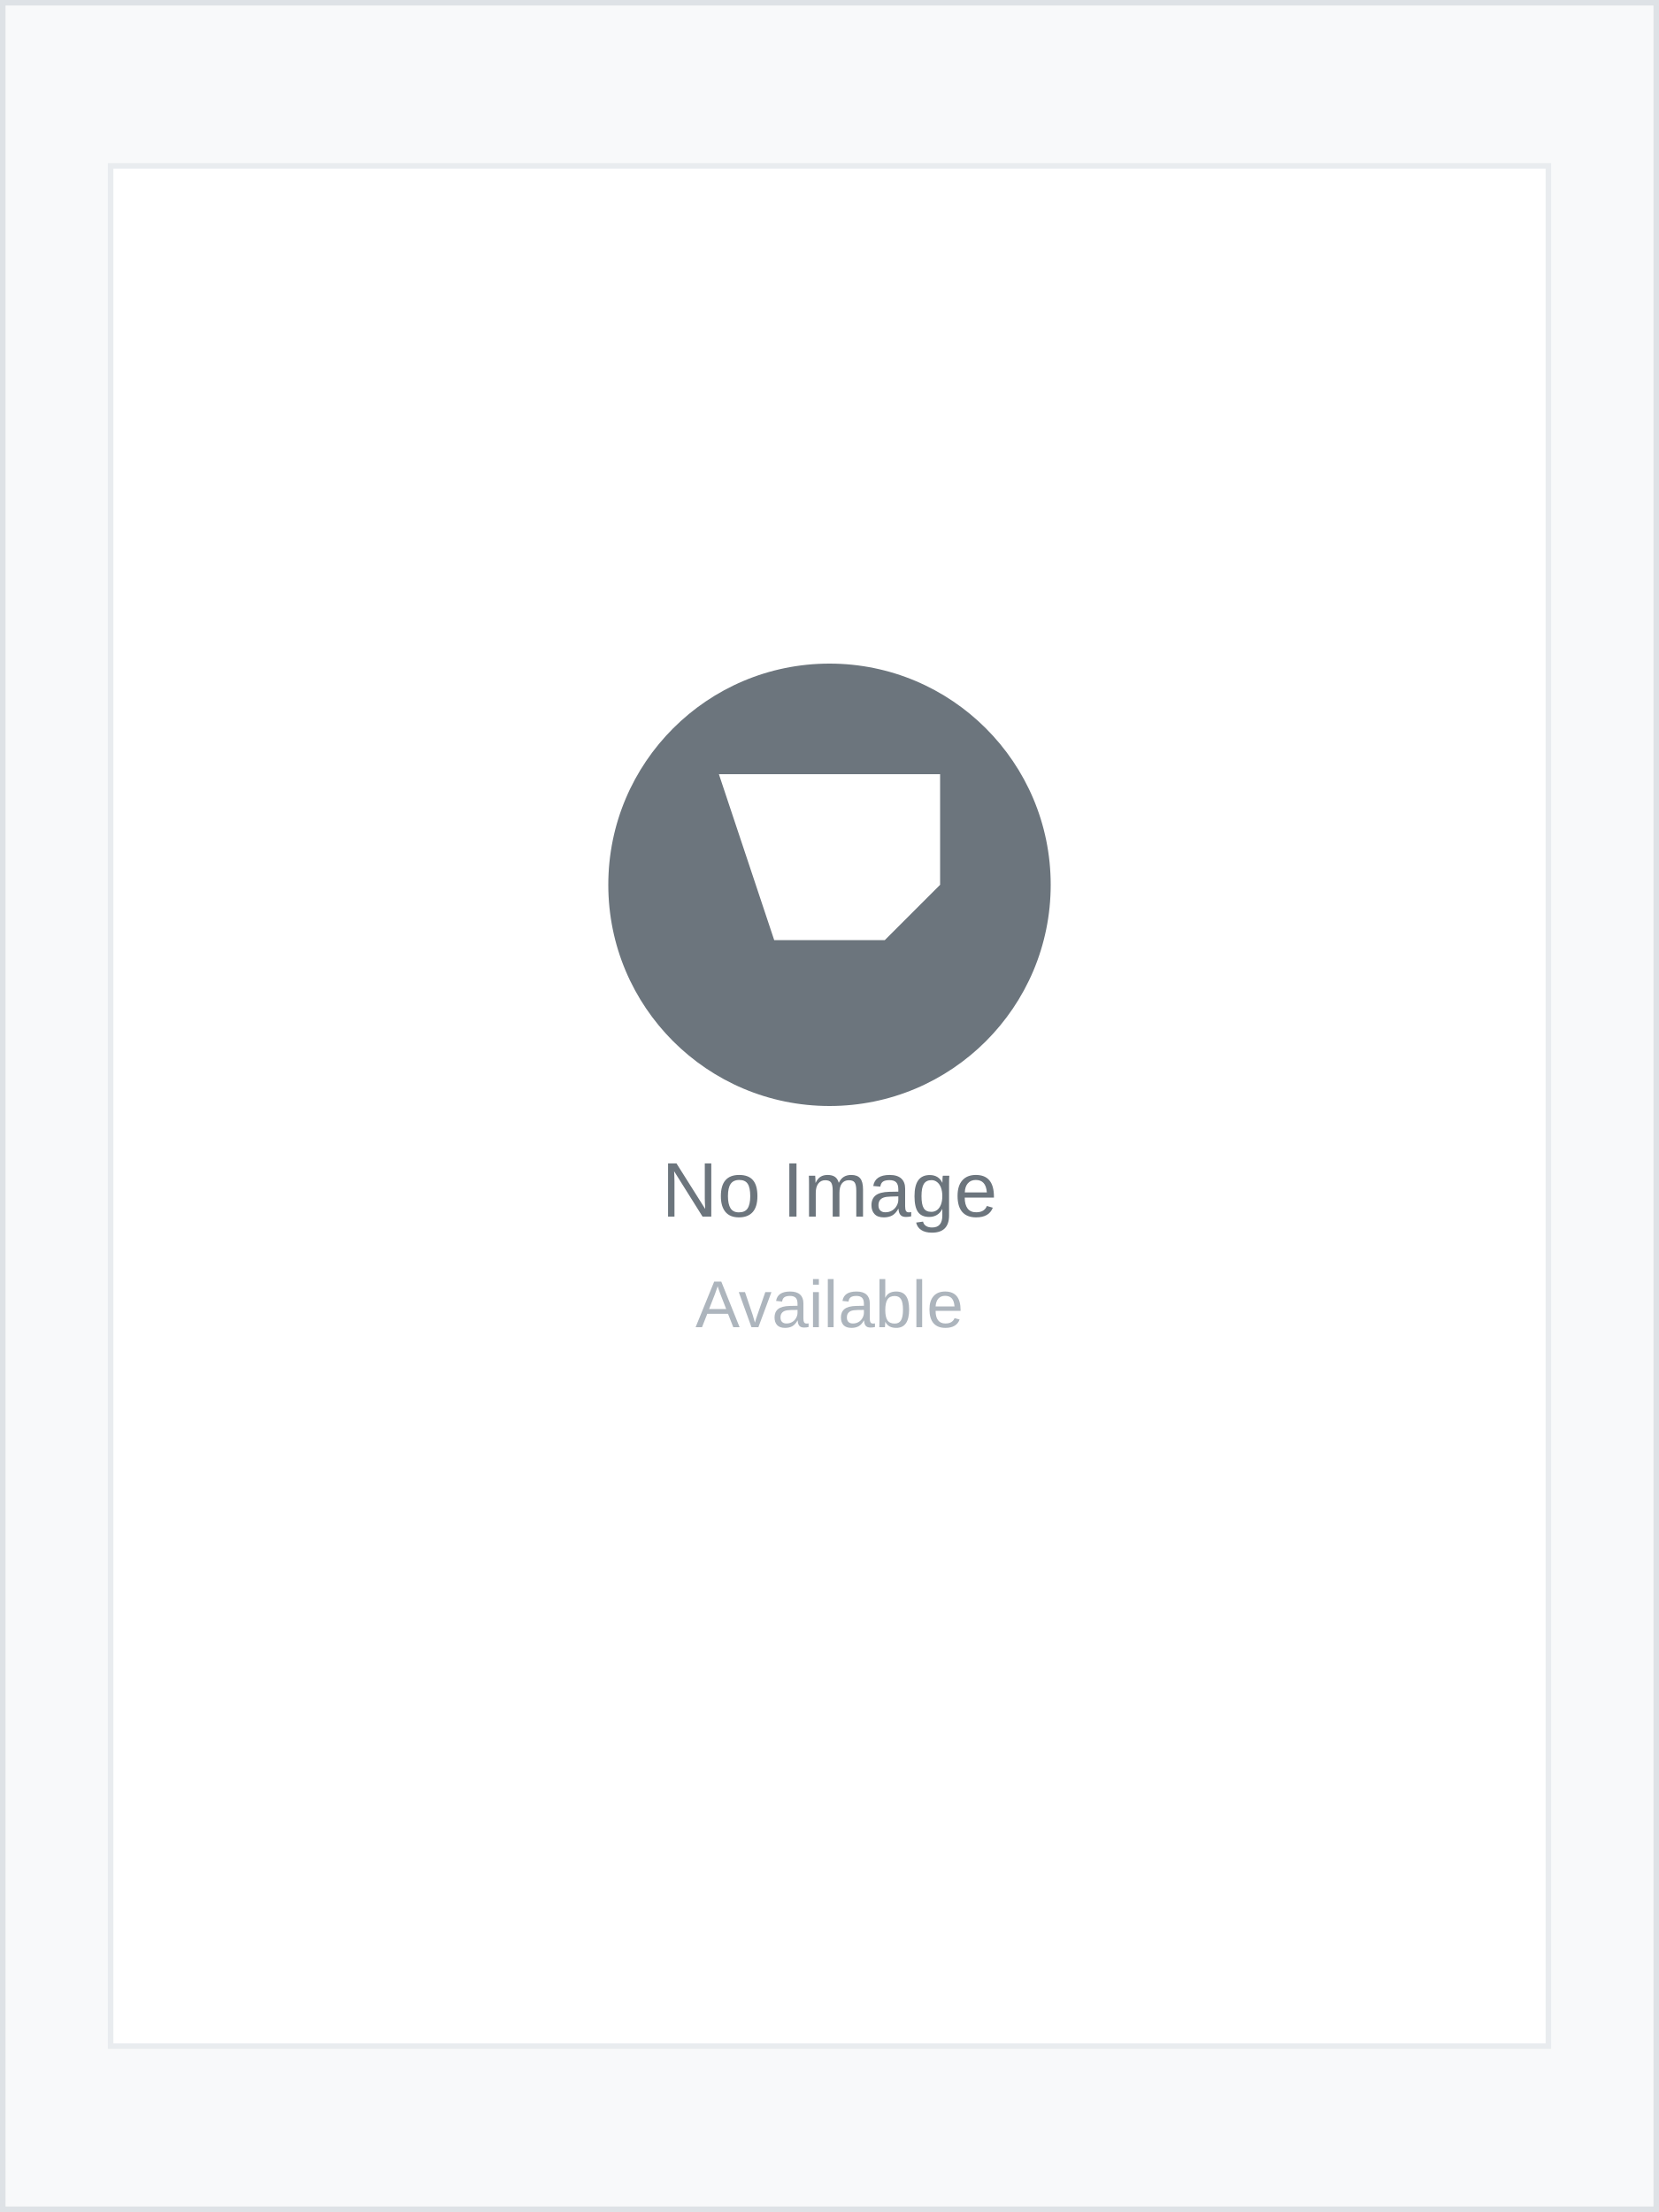
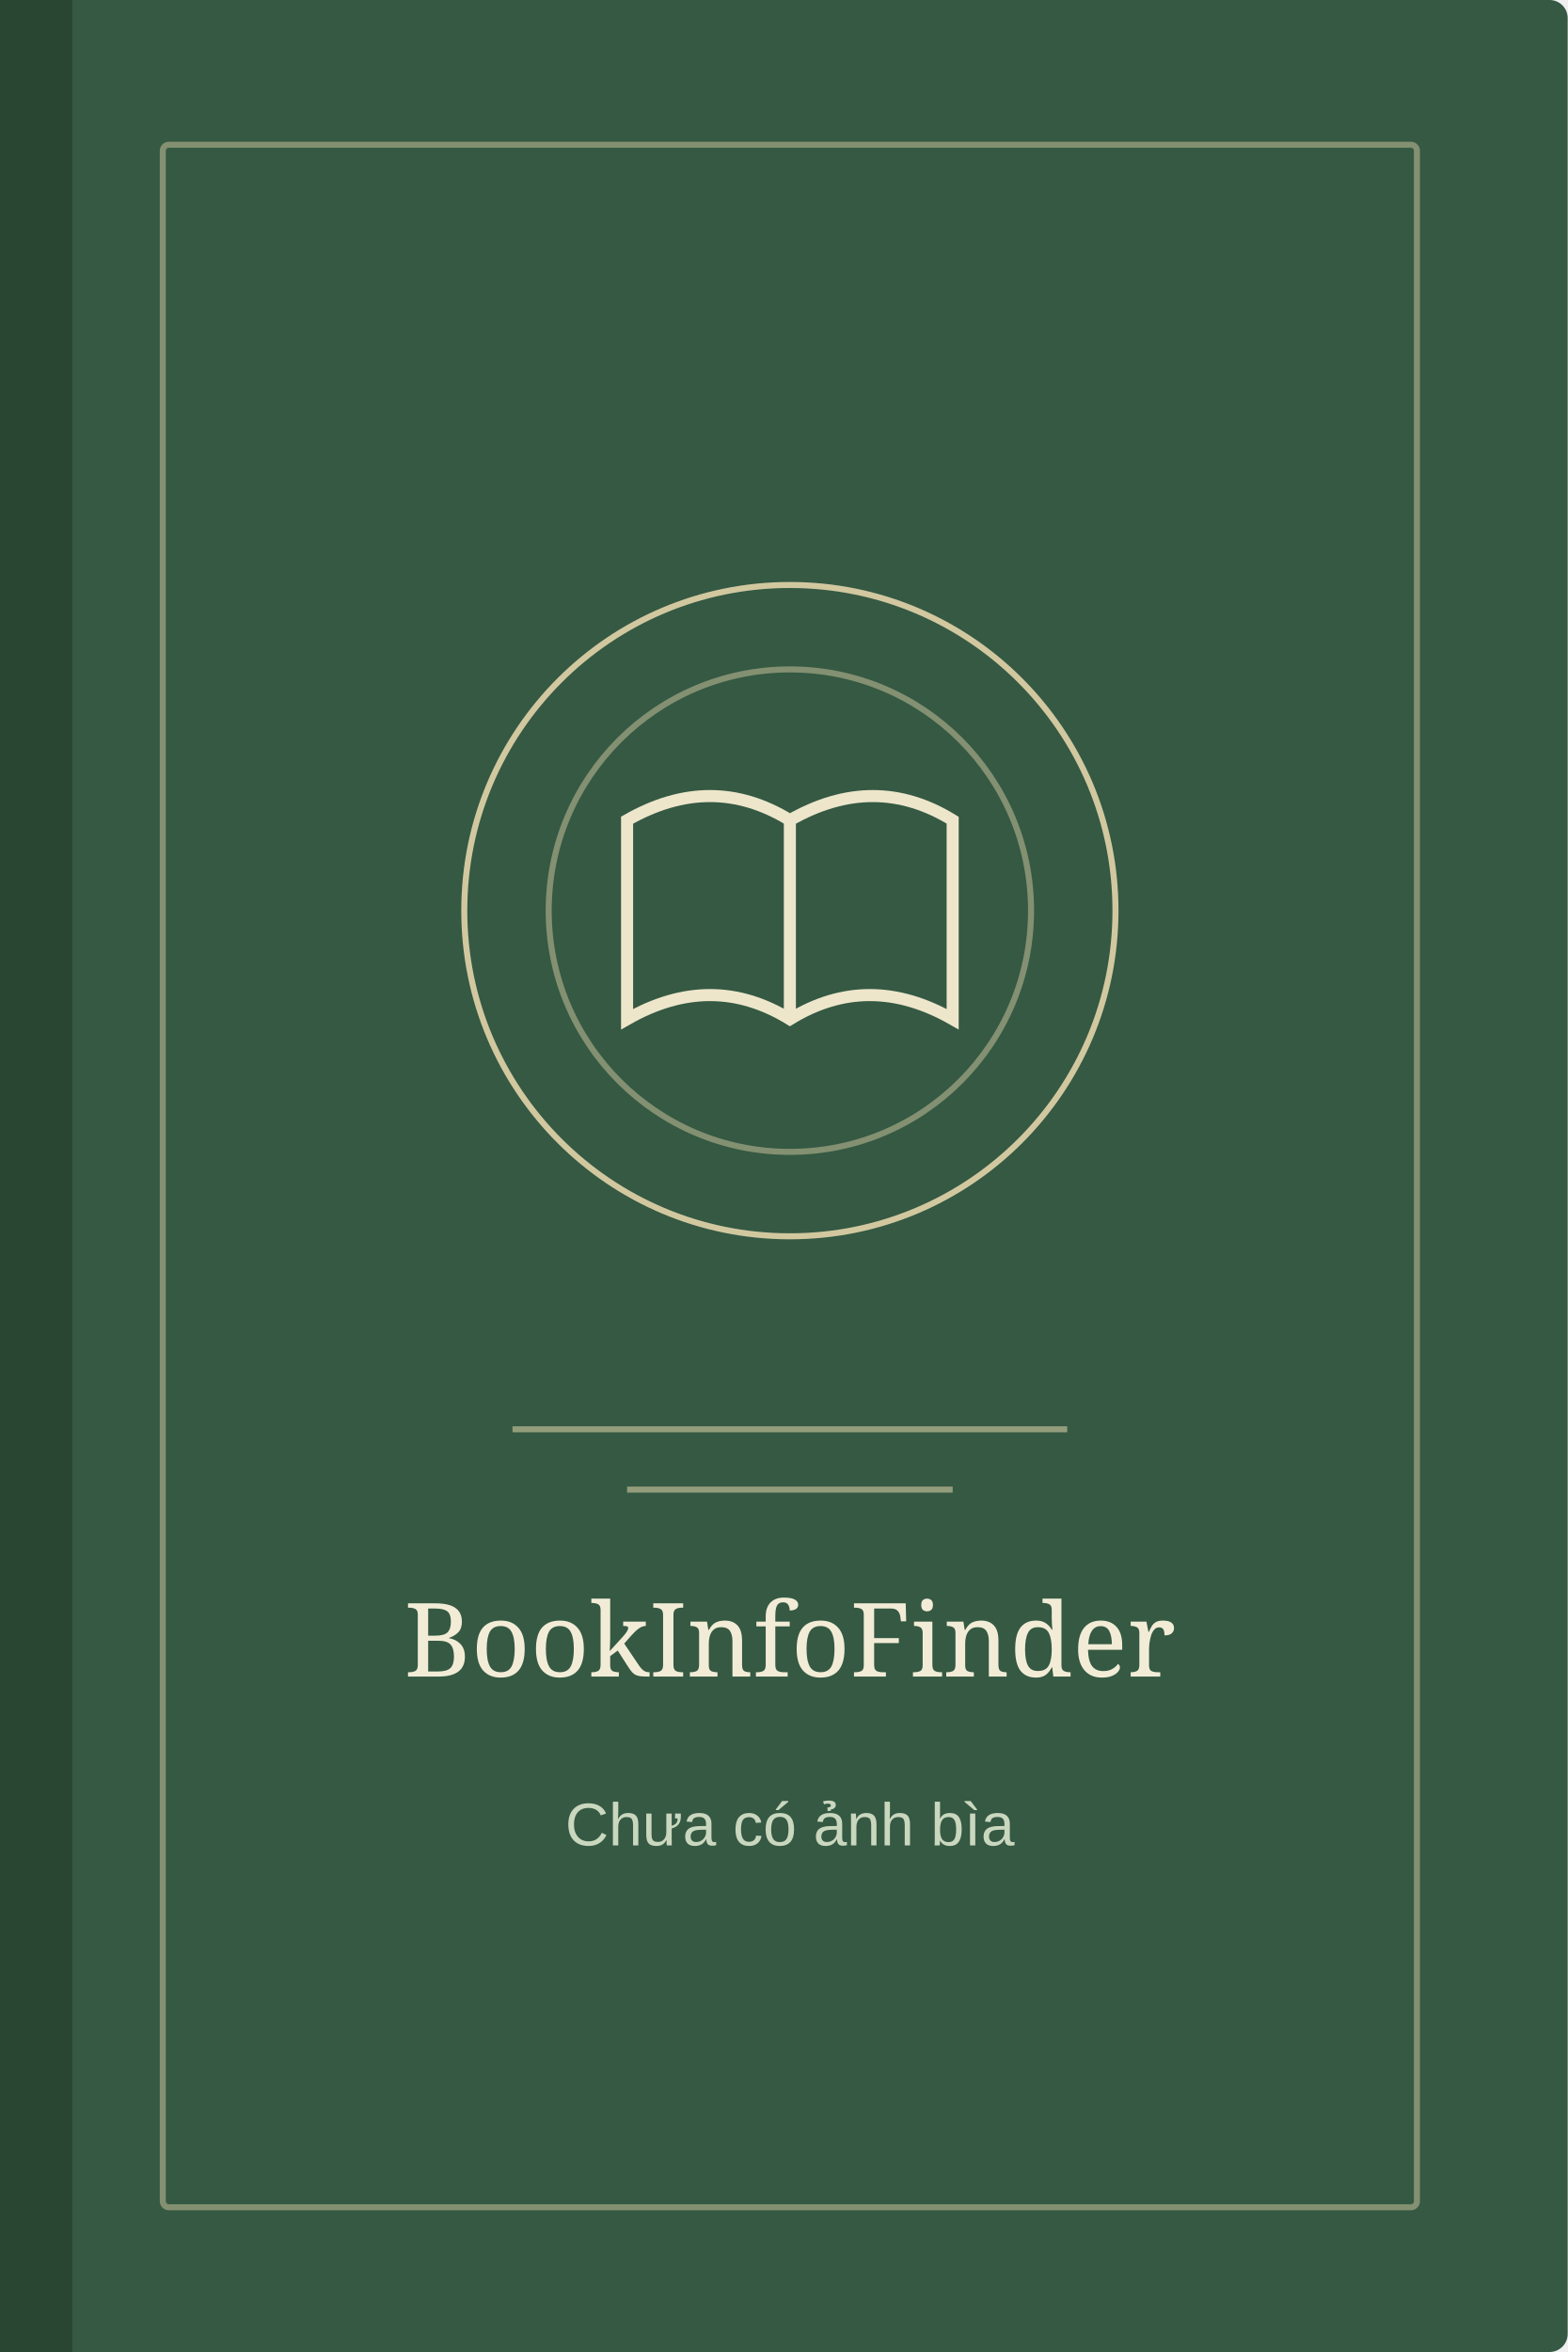
- <svg xmlns="http://www.w3.org/2000/svg" width="300" height="400">
-   <rect width="300" height="400" fill="#f8f9fa" stroke="#dee2e6" stroke-width="2" />
-   <rect x="20" y="30" width="260" height="340" fill="#ffffff" stroke="#e9ecef" />
-   <circle cx="150" cy="160" r="40" fill="#6c757d" />
-   <path d="M130 140 L170 140 L170 160 L160 170 L140 170 Z" fill="#ffffff" />
-   <text x="150" y="220" text-anchor="middle" font-family="Arial" font-size="14" fill="#6c757d">No Image</text>
-   <text x="150" y="240" text-anchor="middle" font-family="Arial" font-size="12" fill="#adb5bd">Available</text>
+ <svg xmlns="http://www.w3.org/2000/svg" width="260" height="390" viewBox="0 0 260 390">
+   <rect width="260" height="390" rx="3" fill="#355943" />
+   <rect width="12" height="390" fill="#294633" />
+   <rect x="27" y="24" width="208" height="342" rx="1" fill="none" stroke="#d2c8a0" stroke-opacity=".5" />
+   <circle cx="131" cy="151" r="54" fill="none" stroke="#d2c8a0" />
+   <circle cx="131" cy="151" r="40" fill="none" stroke="#d2c8a0" stroke-opacity=".5" />
+   <path d="M104 136q14-8 27 0q14-8 27 0v33q-14-8-27 0q-13-8-27 0z M131 136v33" fill="none" stroke="#ede6cb" stroke-width="2" />
+   <path d="M85 237h92 M104 247h54" stroke="#d2c8a0" stroke-opacity=".6" />
+   <text x="131" y="278" text-anchor="middle" font-family="Georgia,serif" font-size="17" fill="#f2ecd7">BookInfoFinder</text>
+   <text x="131" y="306" text-anchor="middle" font-family="Arial,sans-serif" font-size="10" fill="#cad7bf">Chưa có ảnh bìa</text>
</svg>
